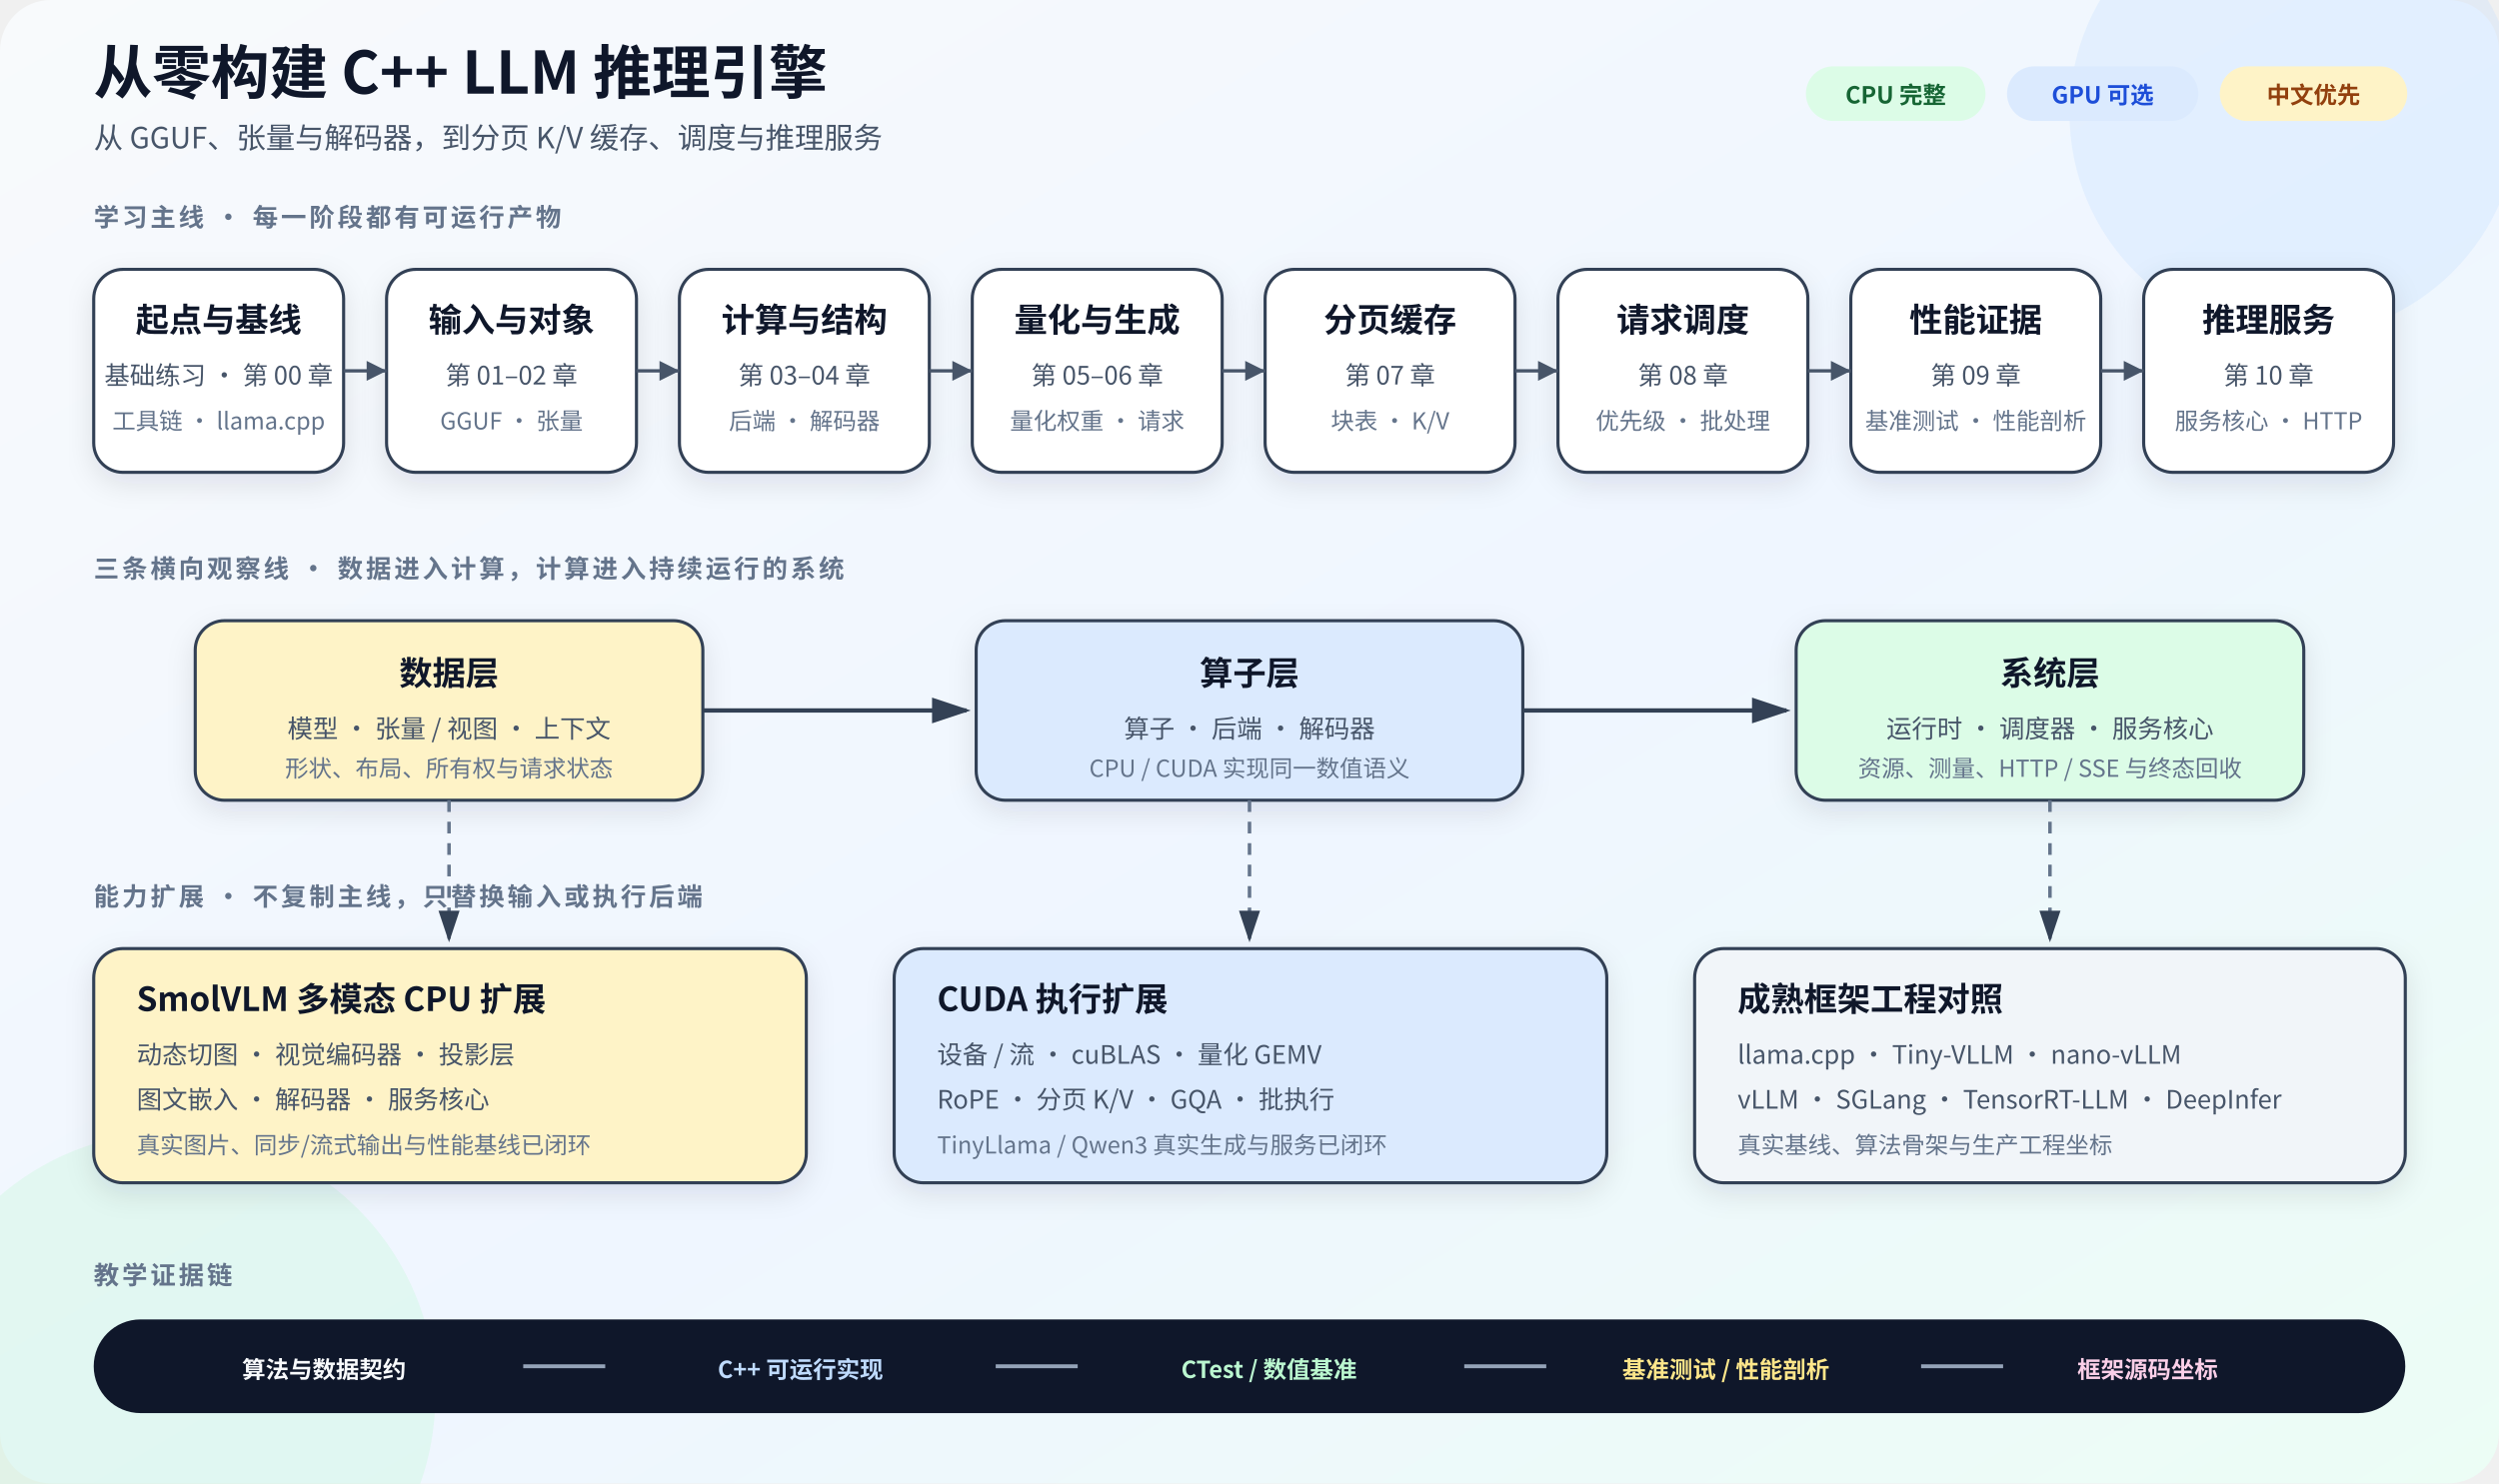
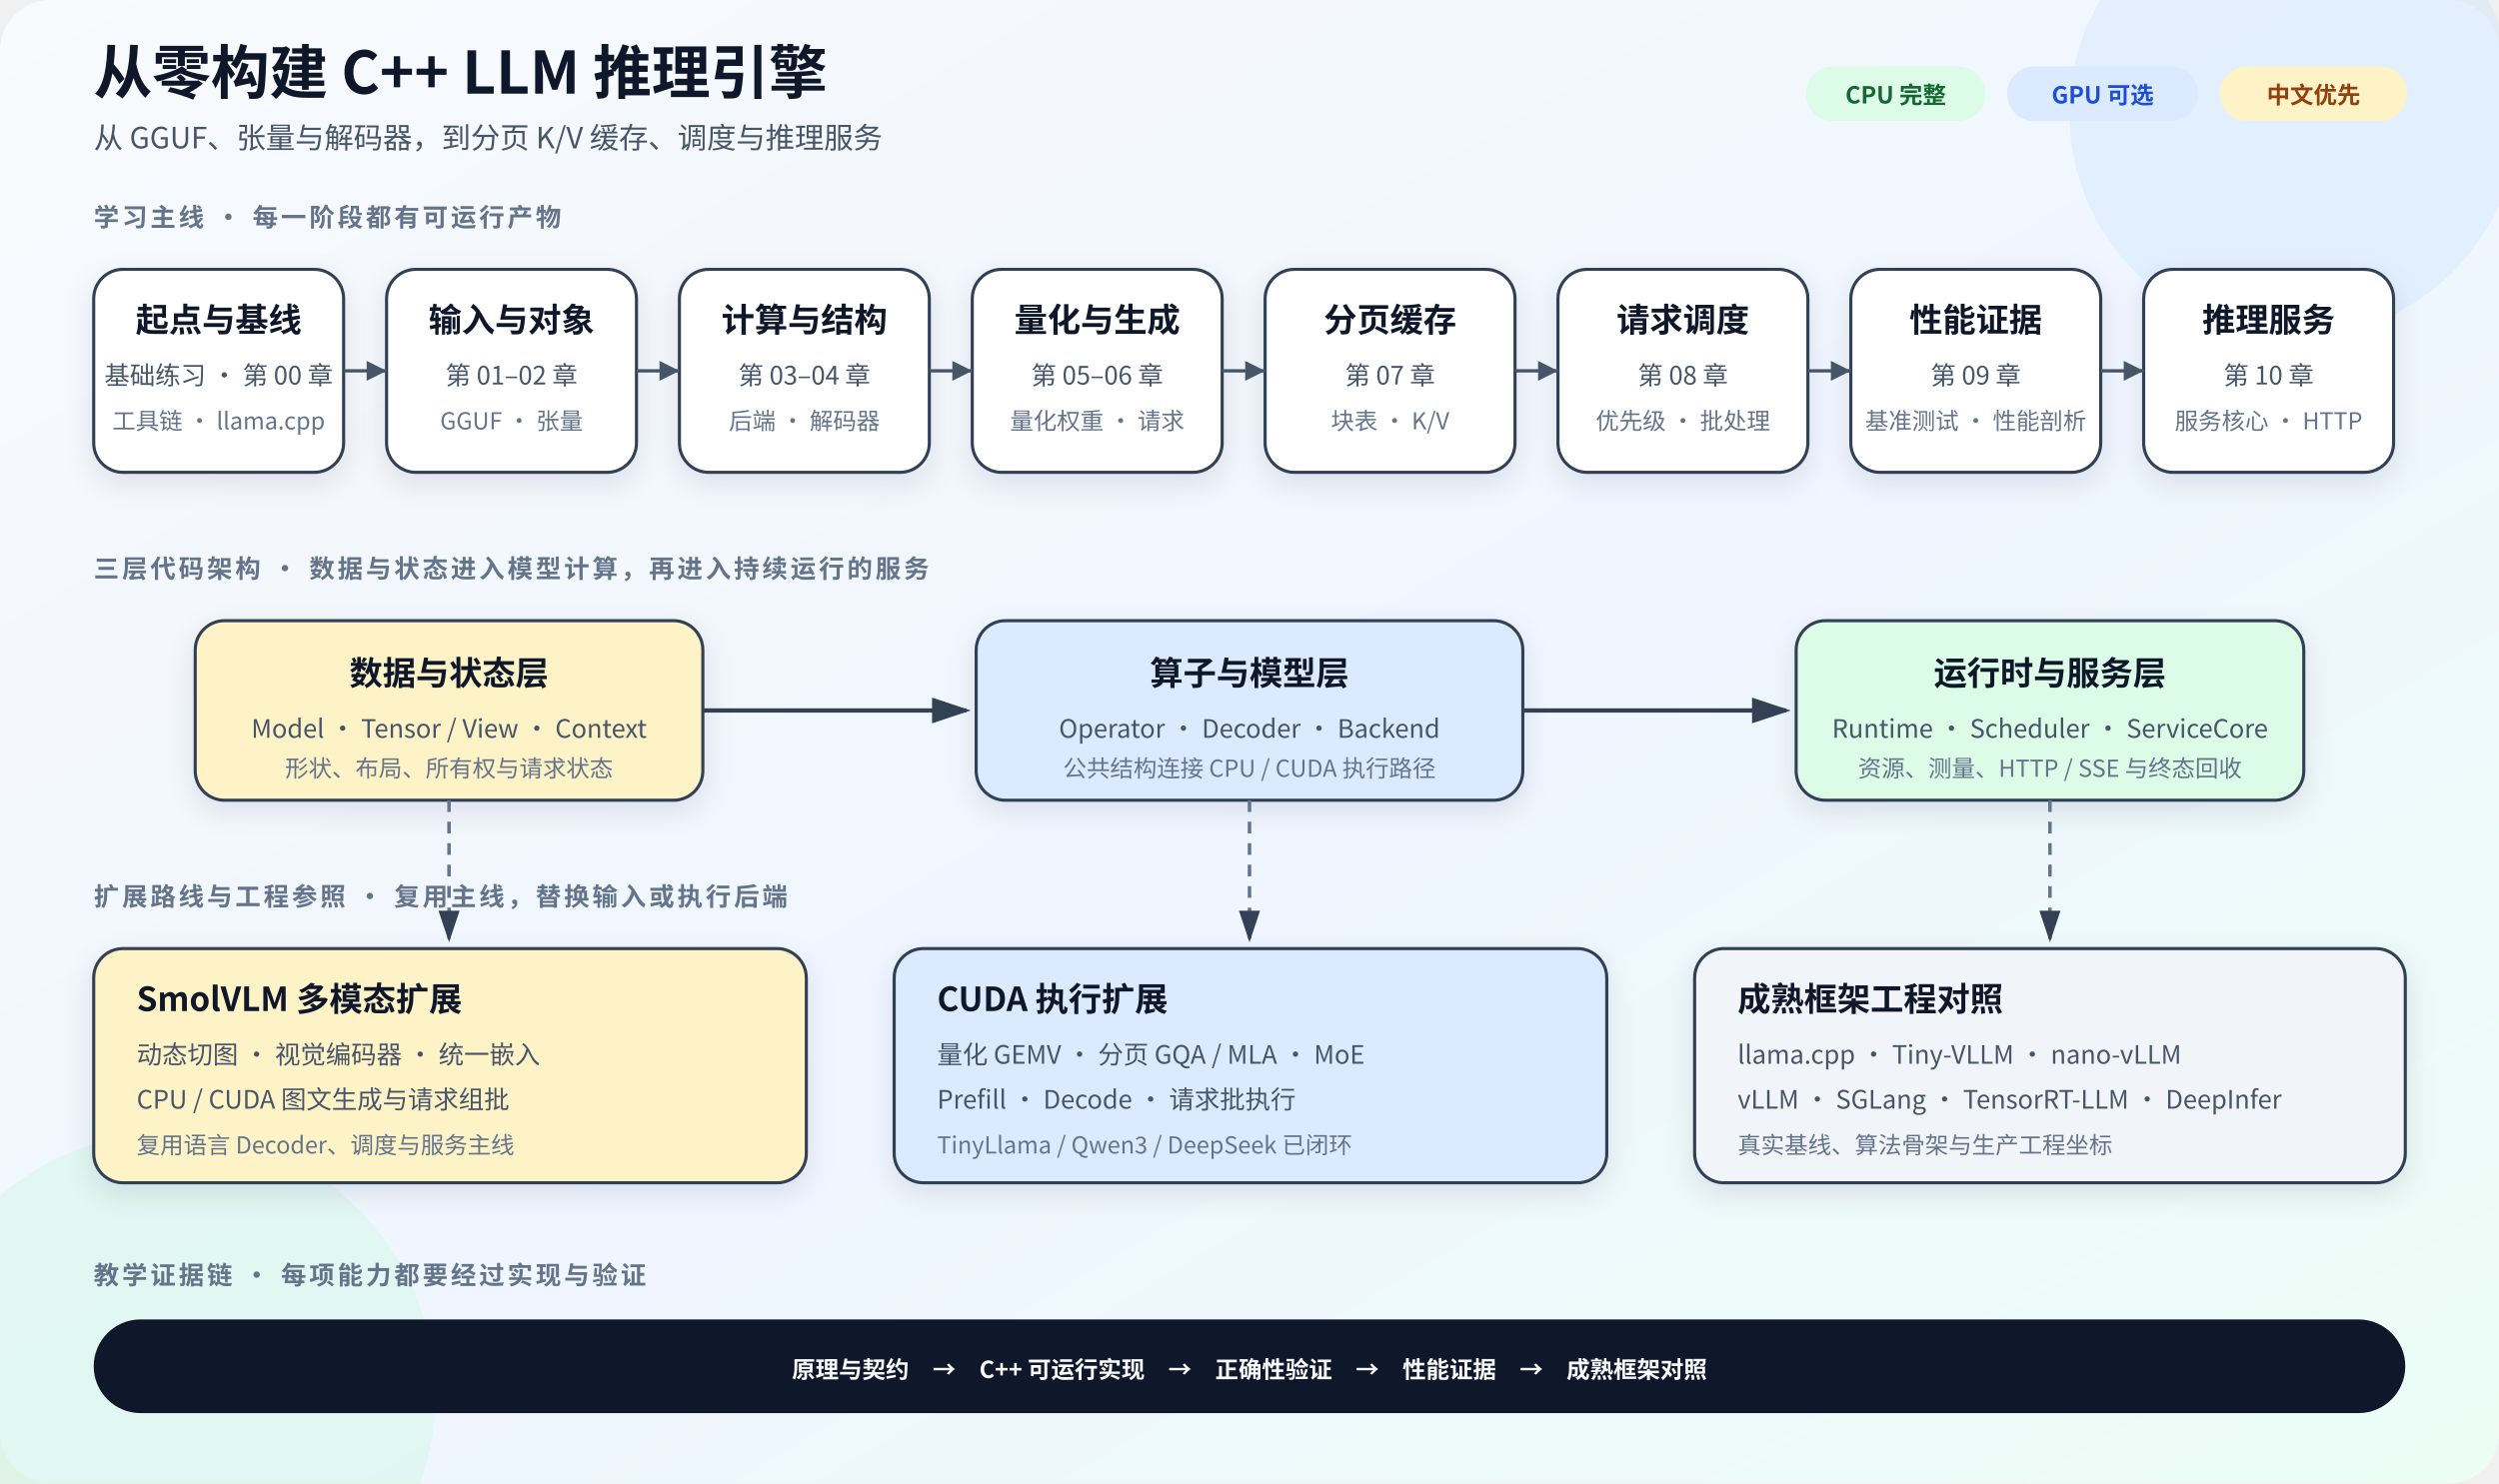
<svg xmlns="http://www.w3.org/2000/svg" width="1280" height="760" viewBox="0 0 1280 760" role="img" aria-labelledby="title desc">
  <defs>
    <linearGradient id="background" x1="0" y1="0" x2="1" y2="1">
      <stop offset="0%" stop-color="#f8fafc" />
      <stop offset="55%" stop-color="#eff6ff" />
      <stop offset="100%" stop-color="#ecfdf5" />
    </linearGradient>
    <filter id="shadow" x="-10%" y="-15%" width="120%" height="135%">
      <feDropShadow dx="0" dy="5" stdDeviation="7" flood-color="#0f172a" flood-opacity="0.10" />
    </filter>
    <marker id="arrow" markerWidth="10" markerHeight="10" refX="8" refY="3" orient="auto">
      <path d="M0,0 L0,6 L9,3 Z" fill="#334155" />
    </marker>
    <marker id="stage-arrow" markerWidth="7" markerHeight="7" refX="6" refY="3" orient="auto">
      <path d="M0,0 L0,6 L6,3 Z" fill="#475569" />
    </marker>
    <style>
      .title { font-family: "Noto Sans CJK SC", sans-serif; font-size: 30px; font-weight: 700; fill: #0f172a; }
      .subtitle { font-family: "Noto Sans CJK SC", sans-serif; font-size: 15px; fill: #475569; }
      .section { font-family: "Noto Sans CJK SC", sans-serif; font-size: 13px; font-weight: 700; letter-spacing: 1.5px; fill: #64748b; }
      .label { font-family: "Noto Sans CJK SC", sans-serif; font-size: 17px; font-weight: 700; fill: #0f172a; }
      .small { font-family: "Noto Sans CJK SC", sans-serif; font-size: 13px; fill: #475569; }
      .tiny { font-family: "Noto Sans CJK SC", sans-serif; font-size: 12px; fill: #64748b; }
      .badge { font-family: "Noto Sans CJK SC", sans-serif; font-size: 12px; font-weight: 700; }
      .card { stroke: #334155; stroke-width: 1.6; rx: 15; filter: url(#shadow); }
      .line { stroke: #334155; stroke-width: 2.2; fill: none; marker-end: url(#arrow); }
      .stage-line { stroke: #475569; stroke-width: 1.7; fill: none; marker-end: url(#stage-arrow); }
      .dash { stroke: #64748b; stroke-width: 1.8; stroke-dasharray: 6 5; fill: none; marker-end: url(#arrow); }
    </style>
  </defs>
  <rect width="1280" height="760" rx="26" fill="url(#background)" />
  <circle cx="1175" cy="58" r="115" fill="#bfdbfe" opacity="0.28" />
  <circle cx="88" cy="715" r="135" fill="#bbf7d0" opacity="0.28" />
  <text x="48" y="48" class="title">从零构建 C++ LLM 推理引擎</text>
  <text x="48" y="76" class="subtitle">从 GGUF、张量与解码器，到分页 K/V 缓存、调度与推理服务</text>
  <rect x="925" y="34" width="92" height="28" rx="14" fill="#dcfce7" />
  <text x="971" y="53" text-anchor="middle" class="badge" fill="#166534">CPU 完整</text>
  <rect x="1028" y="34" width="98" height="28" rx="14" fill="#dbeafe" />
  <text x="1077" y="53" text-anchor="middle" class="badge" fill="#1d4ed8">GPU 可选</text>
  <rect x="1137" y="34" width="96" height="28" rx="14" fill="#fef3c7" />
  <text x="1185" y="53" text-anchor="middle" class="badge" fill="#92400e">中文优先</text>
  <text x="48" y="116" class="section">学习主线 · 每一阶段都有可运行产物</text>
  <rect x="48" y="138" width="128" height="104" class="card" fill="#ffffff" />
  <text x="112" y="170" text-anchor="middle" class="label">起点与基线</text>
  <text x="112" y="197" text-anchor="middle" class="small">基础练习 · 第 00 章</text>
  <text x="112" y="220" text-anchor="middle" class="tiny">工具链 · llama.cpp</text>
  <rect x="198" y="138" width="128" height="104" class="card" fill="#ffffff" />
  <text x="262" y="170" text-anchor="middle" class="label">输入与对象</text>
  <text x="262" y="197" text-anchor="middle" class="small">第 01–02 章</text>
  <text x="262" y="220" text-anchor="middle" class="tiny">GGUF · 张量</text>
  <rect x="348" y="138" width="128" height="104" class="card" fill="#ffffff" />
  <text x="412" y="170" text-anchor="middle" class="label">计算与结构</text>
  <text x="412" y="197" text-anchor="middle" class="small">第 03–04 章</text>
  <text x="412" y="220" text-anchor="middle" class="tiny">后端 · 解码器</text>
  <rect x="498" y="138" width="128" height="104" class="card" fill="#ffffff" />
  <text x="562" y="170" text-anchor="middle" class="label">量化与生成</text>
  <text x="562" y="197" text-anchor="middle" class="small">第 05–06 章</text>
  <text x="562" y="220" text-anchor="middle" class="tiny">量化权重 · 请求</text>
  <rect x="648" y="138" width="128" height="104" class="card" fill="#ffffff" />
  <text x="712" y="170" text-anchor="middle" class="label">分页缓存</text>
  <text x="712" y="197" text-anchor="middle" class="small">第 07 章</text>
  <text x="712" y="220" text-anchor="middle" class="tiny">块表 · K/V</text>
  <rect x="798" y="138" width="128" height="104" class="card" fill="#ffffff" />
  <text x="862" y="170" text-anchor="middle" class="label">请求调度</text>
  <text x="862" y="197" text-anchor="middle" class="small">第 08 章</text>
  <text x="862" y="220" text-anchor="middle" class="tiny">优先级 · 批处理</text>
  <rect x="948" y="138" width="128" height="104" class="card" fill="#ffffff" />
  <text x="1012" y="170" text-anchor="middle" class="label">性能证据</text>
  <text x="1012" y="197" text-anchor="middle" class="small">第 09 章</text>
  <text x="1012" y="220" text-anchor="middle" class="tiny">基准测试 · 性能剖析</text>
  <rect x="1098" y="138" width="128" height="104" class="card" fill="#ffffff" />
  <text x="1162" y="170" text-anchor="middle" class="label">推理服务</text>
  <text x="1162" y="197" text-anchor="middle" class="small">第 10 章</text>
  <text x="1162" y="220" text-anchor="middle" class="tiny">服务核心 · HTTP</text>
  <path d="M176 190 H198" class="stage-line" />
  <path d="M326 190 H348" class="stage-line" />
  <path d="M476 190 H498" class="stage-line" />
  <path d="M626 190 H648" class="stage-line" />
  <path d="M776 190 H798" class="stage-line" />
  <path d="M926 190 H948" class="stage-line" />
  <path d="M1076 190 H1098" class="stage-line" />
-   <text x="48" y="296" class="section">三条横向观察线 · 数据进入计算，计算进入持续运行的系统</text>
+   <text x="48" y="296" class="section">三层代码架构 · 数据与状态进入模型计算，再进入持续运行的服务</text>
  <rect x="100" y="318" width="260" height="92" class="card" fill="#fef3c7" />
-   <text x="230" y="351" text-anchor="middle" class="label">数据层</text>
-   <text x="230" y="378" text-anchor="middle" class="small">模型 · 张量 / 视图 · 上下文</text>
+   <text x="230" y="351" text-anchor="middle" class="label">数据与状态层</text>
+   <text x="230" y="378" text-anchor="middle" class="small">Model · Tensor / View · Context</text>
  <text x="230" y="398" text-anchor="middle" class="tiny">形状、布局、所有权与请求状态</text>
  <rect x="500" y="318" width="280" height="92" class="card" fill="#dbeafe" />
-   <text x="640" y="351" text-anchor="middle" class="label">算子层</text>
-   <text x="640" y="378" text-anchor="middle" class="small">算子 · 后端 · 解码器</text>
-   <text x="640" y="398" text-anchor="middle" class="tiny">CPU / CUDA 实现同一数值语义</text>
+   <text x="640" y="351" text-anchor="middle" class="label">算子与模型层</text>
+   <text x="640" y="378" text-anchor="middle" class="small">Operator · Decoder · Backend</text>
+   <text x="640" y="398" text-anchor="middle" class="tiny">公共结构连接 CPU / CUDA 执行路径</text>
  <rect x="920" y="318" width="260" height="92" class="card" fill="#dcfce7" />
-   <text x="1050" y="351" text-anchor="middle" class="label">系统层</text>
-   <text x="1050" y="378" text-anchor="middle" class="small">运行时 · 调度器 · 服务核心</text>
+   <text x="1050" y="351" text-anchor="middle" class="label">运行时与服务层</text>
+   <text x="1050" y="378" text-anchor="middle" class="small">Runtime · Scheduler · ServiceCore</text>
  <text x="1050" y="398" text-anchor="middle" class="tiny">资源、测量、HTTP / SSE 与终态回收</text>
  <path d="M360 364 H495" class="line" />
  <path d="M780 364 H915" class="line" />
-   <text x="48" y="464" class="section">能力扩展 · 不复制主线，只替换输入或执行后端</text>
+   <text x="48" y="464" class="section">扩展路线与工程参照 · 复用主线，替换输入或执行后端</text>
  <rect x="48" y="486" width="365" height="120" class="card" fill="#fef3c7" />
-   <text x="70" y="518" class="label">SmolVLM 多模态 CPU 扩展</text>
-   <text x="70" y="545" class="small">动态切图 · 视觉编码器 · 投影层</text>
-   <text x="70" y="568" class="small">图文嵌入 · 解码器 · 服务核心</text>
-   <text x="70" y="591" class="tiny">真实图片、同步/流式输出与性能基线已闭环</text>
+   <text x="70" y="518" class="label">SmolVLM 多模态扩展</text>
+   <text x="70" y="545" class="small">动态切图 · 视觉编码器 · 统一嵌入</text>
+   <text x="70" y="568" class="small">CPU / CUDA 图文生成与请求组批</text>
+   <text x="70" y="591" class="tiny">复用语言 Decoder、调度与服务主线</text>
  <path d="M230 410 V481" class="dash" />
  <rect x="458" y="486" width="365" height="120" class="card" fill="#dbeafe" />
  <text x="480" y="518" class="label">CUDA 执行扩展</text>
-   <text x="480" y="545" class="small">设备 / 流 · cuBLAS · 量化 GEMV</text>
-   <text x="480" y="568" class="small">RoPE · 分页 K/V · GQA · 批执行</text>
-   <text x="480" y="591" class="tiny">TinyLlama / Qwen3 真实生成与服务已闭环</text>
+   <text x="480" y="545" class="small">量化 GEMV · 分页 GQA / MLA · MoE</text>
+   <text x="480" y="568" class="small">Prefill · Decode · 请求批执行</text>
+   <text x="480" y="591" class="tiny">TinyLlama / Qwen3 / DeepSeek 已闭环</text>
  <path d="M640 410 V481" class="dash" />
  <rect x="868" y="486" width="364" height="120" class="card" fill="#f1f5f9" />
  <text x="890" y="518" class="label">成熟框架工程对照</text>
  <text x="890" y="545" class="small">llama.cpp · Tiny-VLLM · nano-vLLM</text>
  <text x="890" y="568" class="small">vLLM · SGLang · TensorRT-LLM · DeepInfer</text>
  <text x="890" y="591" class="tiny">真实基线、算法骨架与生产工程坐标</text>
  <path d="M1050 410 V481" class="dash" />
-   <text x="48" y="658" class="section">教学证据链</text>
+   <text x="48" y="658" class="section">教学证据链 · 每项能力都要经过实现与验证</text>
  <rect x="48" y="676" width="1184" height="48" rx="24" fill="#0f172a" />
-   <text x="166" y="706" text-anchor="middle" class="badge" fill="#f8fafc">算法与数据契约</text>
-   <text x="410" y="706" text-anchor="middle" class="badge" fill="#bfdbfe">C++ 可运行实现</text>
-   <text x="650" y="706" text-anchor="middle" class="badge" fill="#bbf7d0">CTest / 数值基准</text>
-   <text x="884" y="706" text-anchor="middle" class="badge" fill="#fde68a">基准测试 / 性能剖析</text>
-   <text x="1100" y="706" text-anchor="middle" class="badge" fill="#fbcfe8">框架源码坐标</text>
-   <path d="M268 700 H310 M510 700 H552 M750 700 H792 M984 700 H1026" stroke="#94a3b8" stroke-width="2" />
+   <text x="640" y="706" text-anchor="middle" class="badge" fill="#f8fafc">原理与契约　→　C++ 可运行实现　→　正确性验证　→　性能证据　→　成熟框架对照</text>
</svg>
